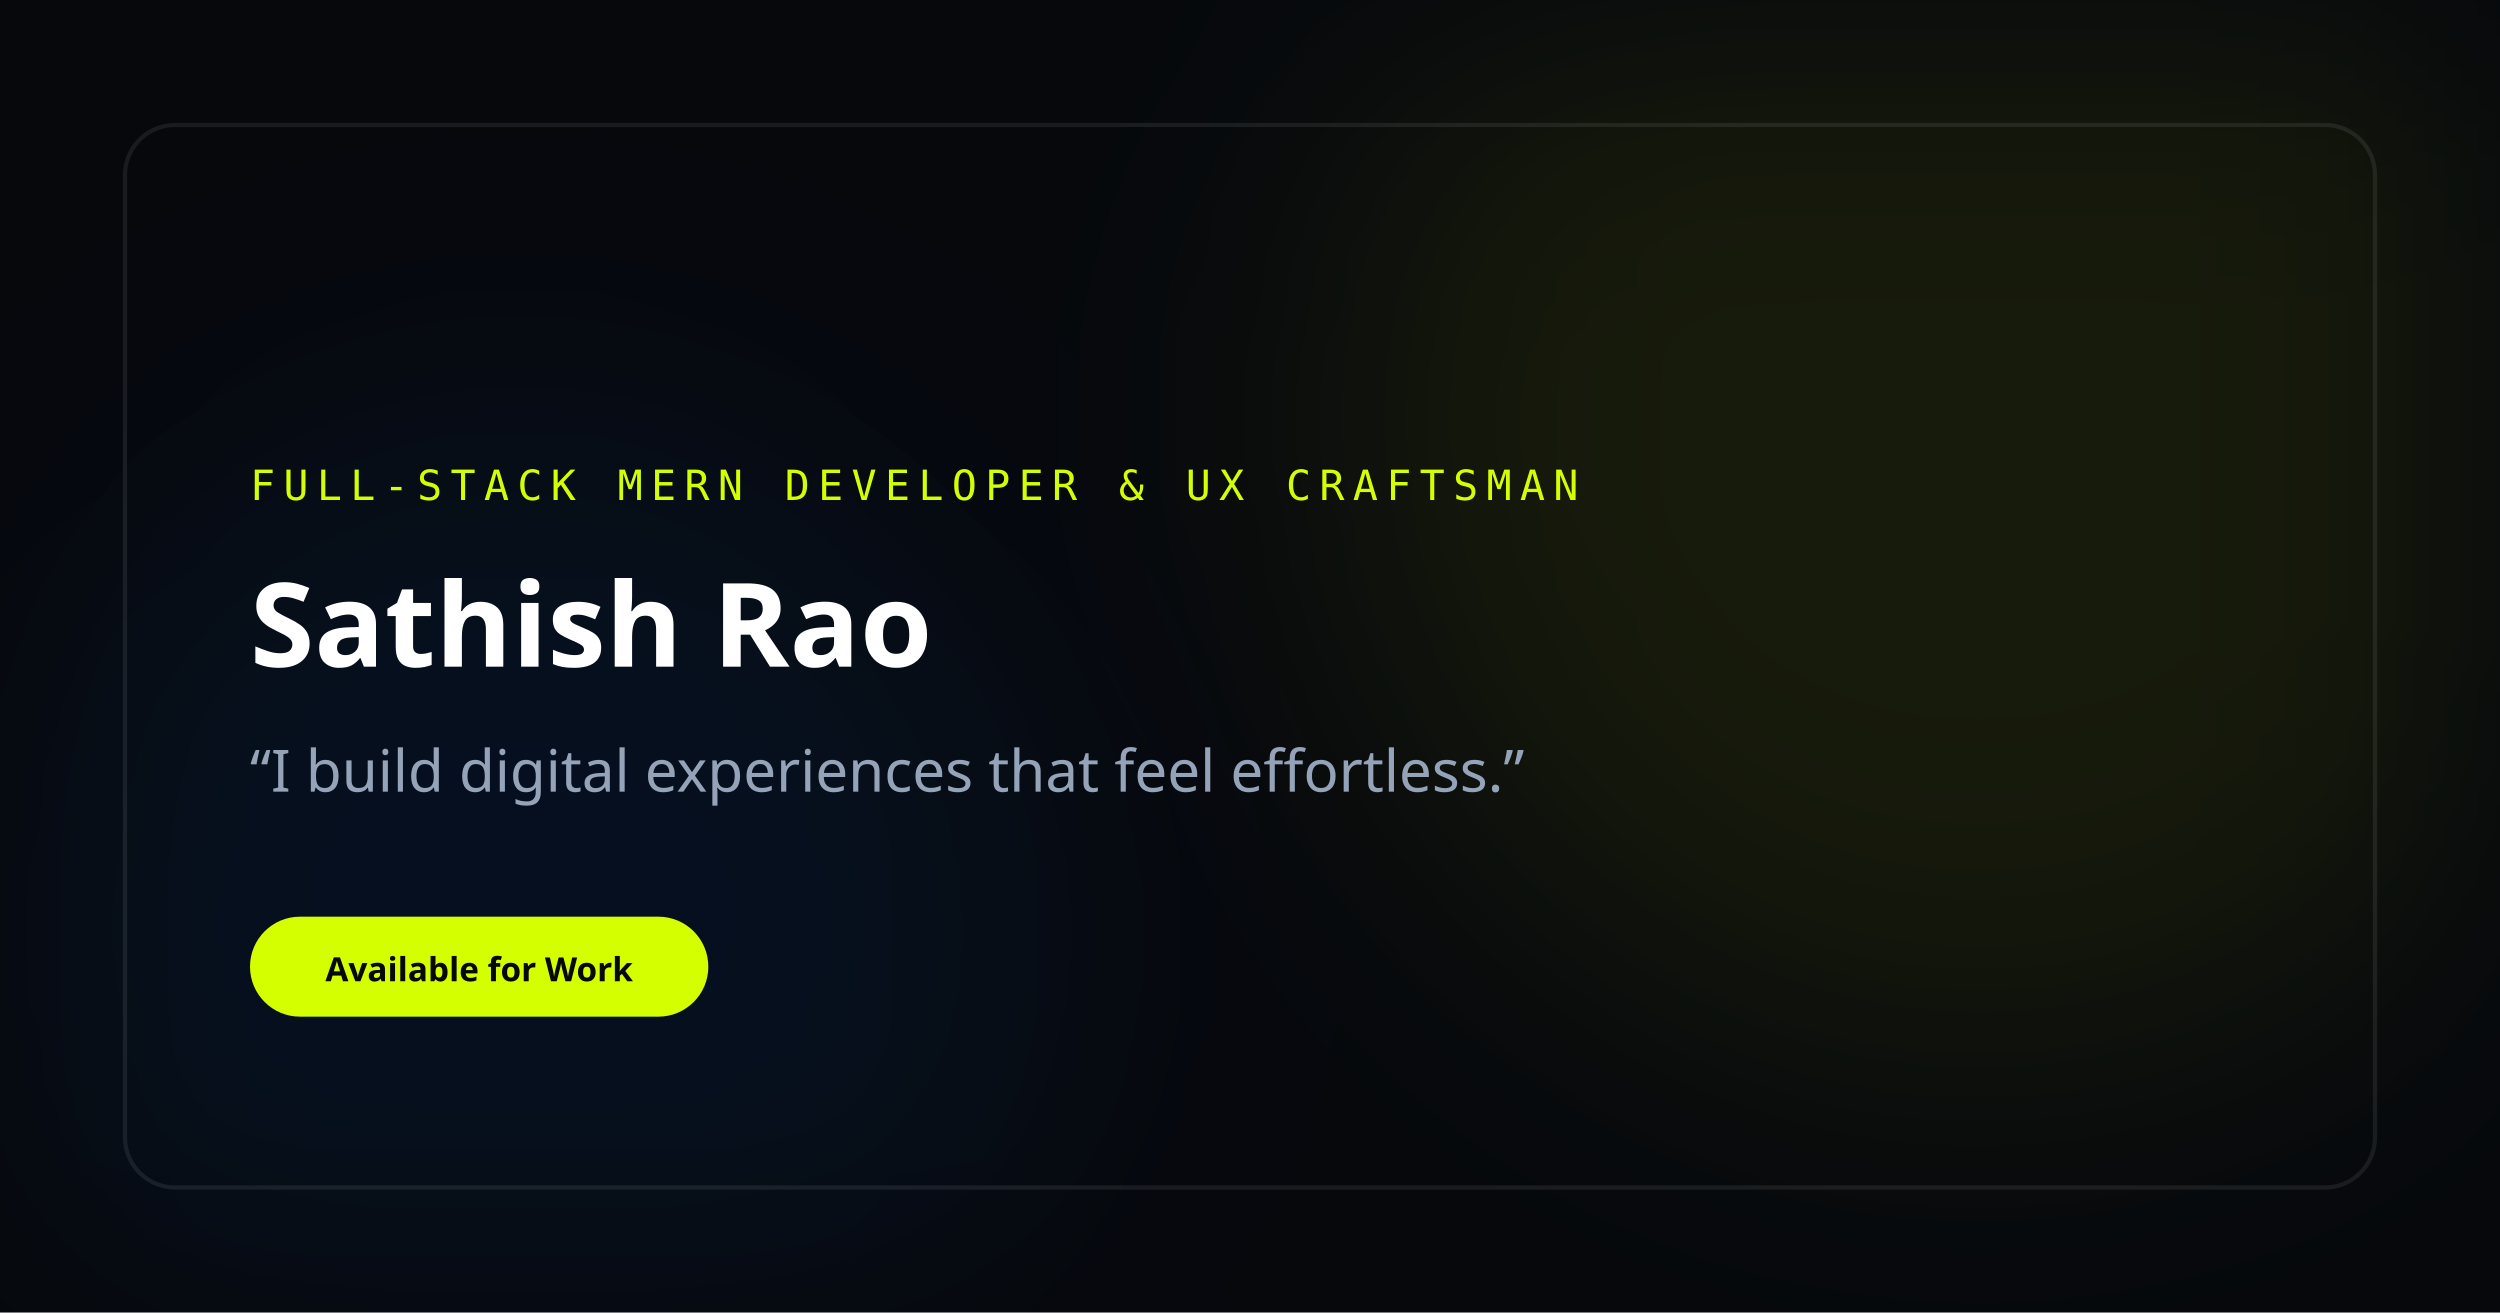
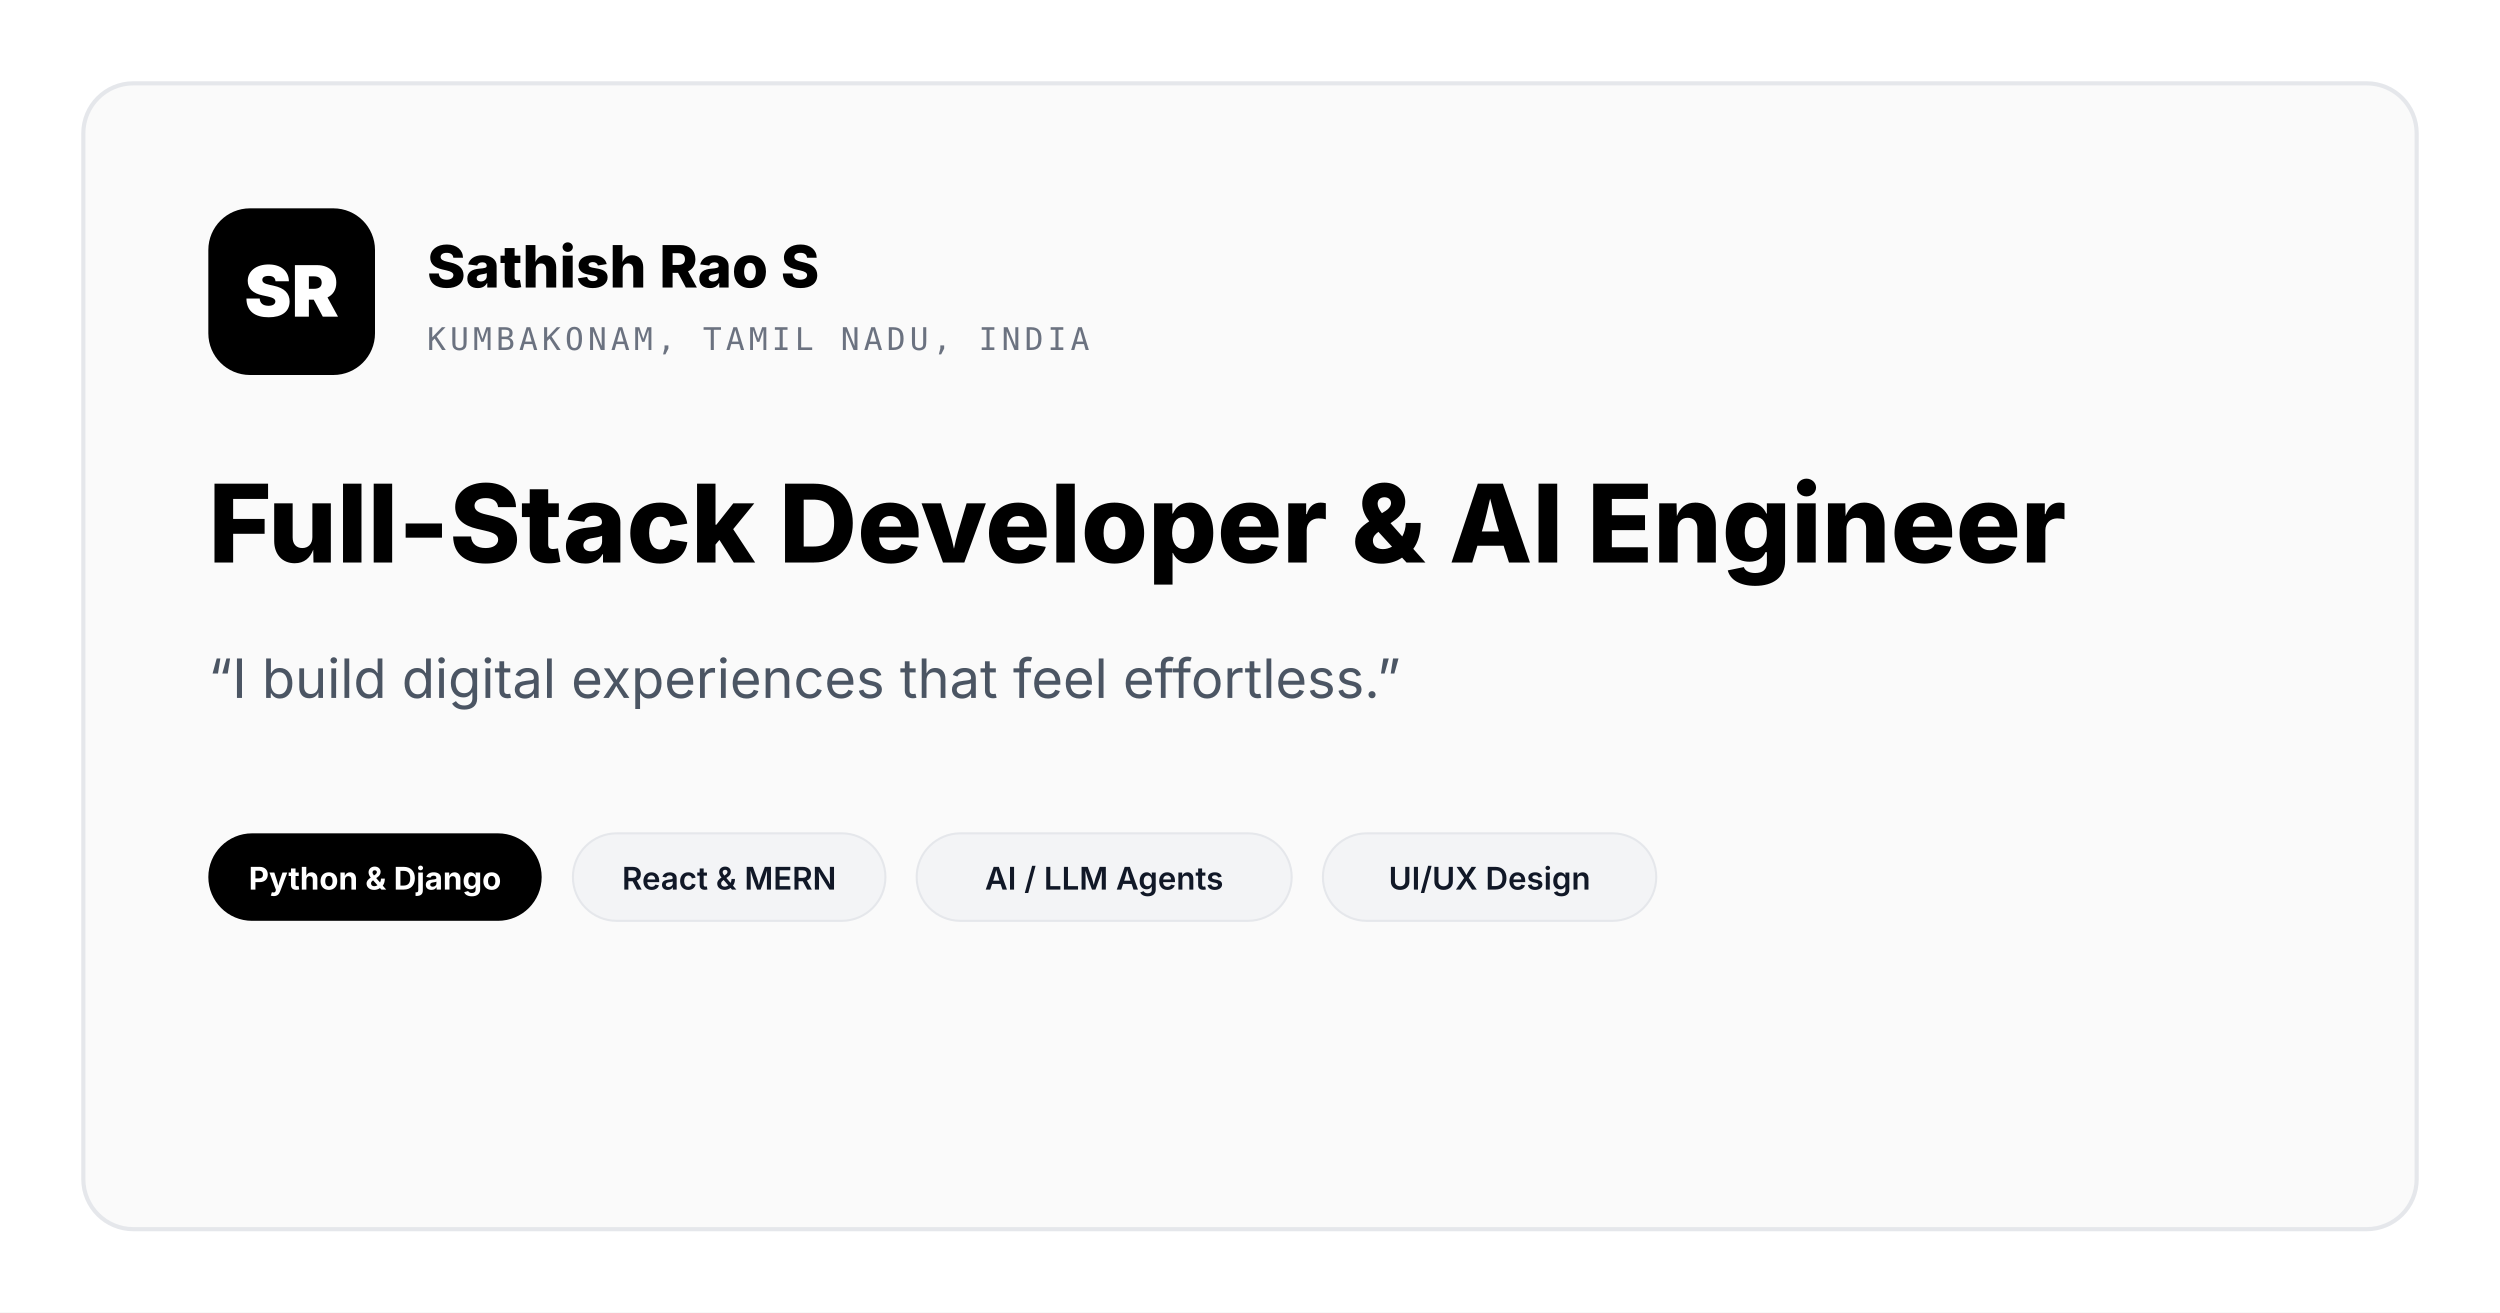
<svg xmlns="http://www.w3.org/2000/svg" viewBox="0 0 1200 630" fill="none">
-   <rect width="1200" height="630" fill="#06080C" />
-   <circle cx="950" cy="200" r="300" fill="#D4FF00" fill-opacity="0.08" filter="blur(80px)" />
-   <circle cx="250" cy="450" r="250" fill="#0066FF" fill-opacity="0.08" filter="blur(80px)" />
-   <rect x="60" y="60" width="1080" height="510" rx="24" stroke="rgba(255,255,255,0.08)" stroke-width="2" />
-   <text x="120" y="240" fill="#D4FF00" font-family="monospace" font-size="20" letter-spacing="4">FULL-STACK MERN DEVELOPER &amp; UX CRAFTSMAN</text>
-   <text x="120" y="320" fill="#FFFFFF" font-family="sans-serif" font-size="56" font-weight="800">Sathish Rao</text>
-   <text x="120" y="380" fill="#94A3B8" font-family="sans-serif" font-size="28" font-weight="300">“I build digital experiences that feel effortless.”</text>
-   <rect x="120" y="440" width="220" height="48" rx="24" fill="#D4FF00" />
-   <text x="230" y="471" fill="#06080C" font-family="sans-serif" font-size="16" font-weight="700" text-anchor="middle">Available for Work</text>
+   <rect width="1200" height="630" fill="#FFFFFF" />
+   <rect x="40" y="40" width="1120" height="550" rx="24" fill="#FAFAFA" stroke="#E5E7EB" stroke-width="2" />
+   <rect x="100" y="100" width="80" height="80" rx="20" fill="#000000" />
+   <text x="140" y="152" fill="#FFFFFF" font-family="system-ui, -apple-system, sans-serif" font-size="34" font-weight="900" text-anchor="middle">SR</text>
+   <text x="205" y="138" fill="#000000" font-family="system-ui, -apple-system, sans-serif" font-size="28" font-weight="800">Sathish Rao S</text>
+   <text x="205" y="168" fill="#6B7280" font-family="monospace" font-size="15" letter-spacing="2">KUMBAKONAM, TAMIL NADU, INDIA</text>
+   <text x="100" y="270" fill="#000000" font-family="system-ui, -apple-system, sans-serif" font-size="52" font-weight="800">Full-Stack Developer &amp; AI Engineer</text>
+   <text x="100" y="335" fill="#4B5563" font-family="system-ui, -apple-system, sans-serif" font-size="26" font-weight="400">“I build digital experiences that feel effortless.”</text>
+   <rect x="100" y="400" width="160" height="42" rx="21" fill="#000000" />
+   <text x="180" y="427" fill="#FFFFFF" font-family="system-ui, -apple-system, sans-serif" font-size="15" font-weight="700" text-anchor="middle">Python &amp; Django</text>
+   <rect x="275" y="400" width="150" height="42" rx="21" fill="#F3F4F6" stroke="#E5E7EB" />
+   <text x="350" y="427" fill="#111827" font-family="system-ui, -apple-system, sans-serif" font-size="15" font-weight="600" text-anchor="middle">React &amp; MERN</text>
+   <rect x="440" y="400" width="180" height="42" rx="21" fill="#F3F4F6" stroke="#E5E7EB" />
+   <text x="530" y="427" fill="#111827" font-family="system-ui, -apple-system, sans-serif" font-size="15" font-weight="600" text-anchor="middle">AI / LLM Agents</text>
+   <rect x="635" y="400" width="160" height="42" rx="21" fill="#F3F4F6" stroke="#E5E7EB" />
+   <text x="715" y="427" fill="#111827" font-family="system-ui, -apple-system, sans-serif" font-size="15" font-weight="600" text-anchor="middle">UI/UX Design</text>
</svg>
